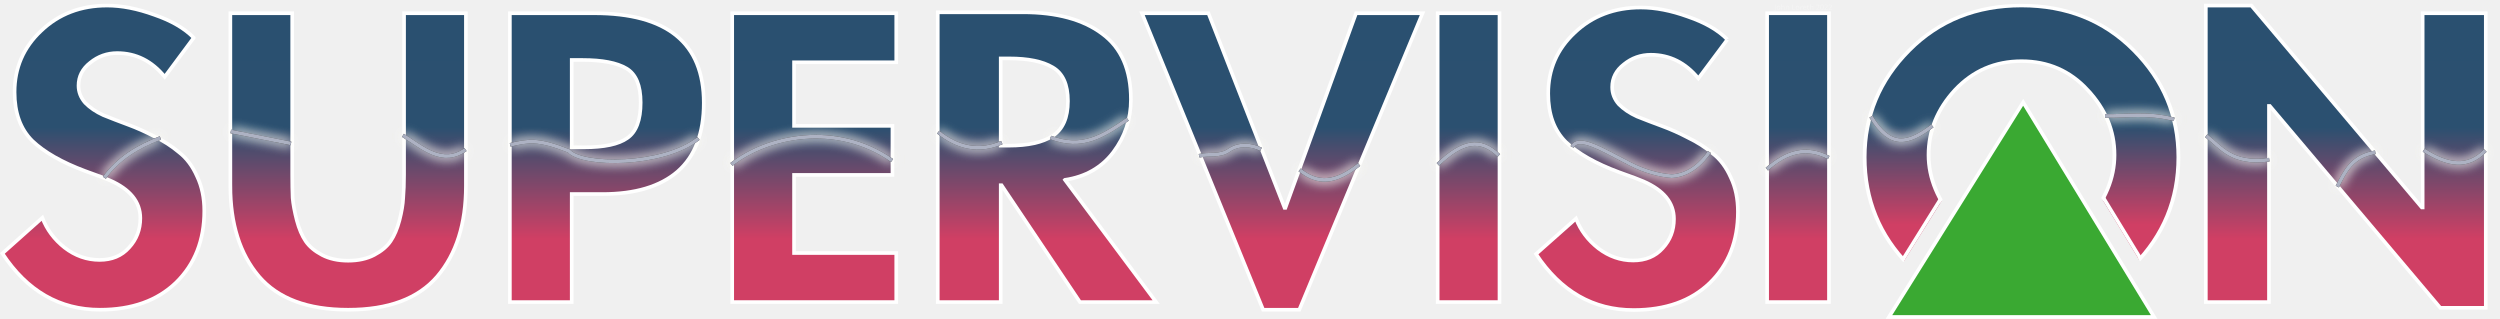
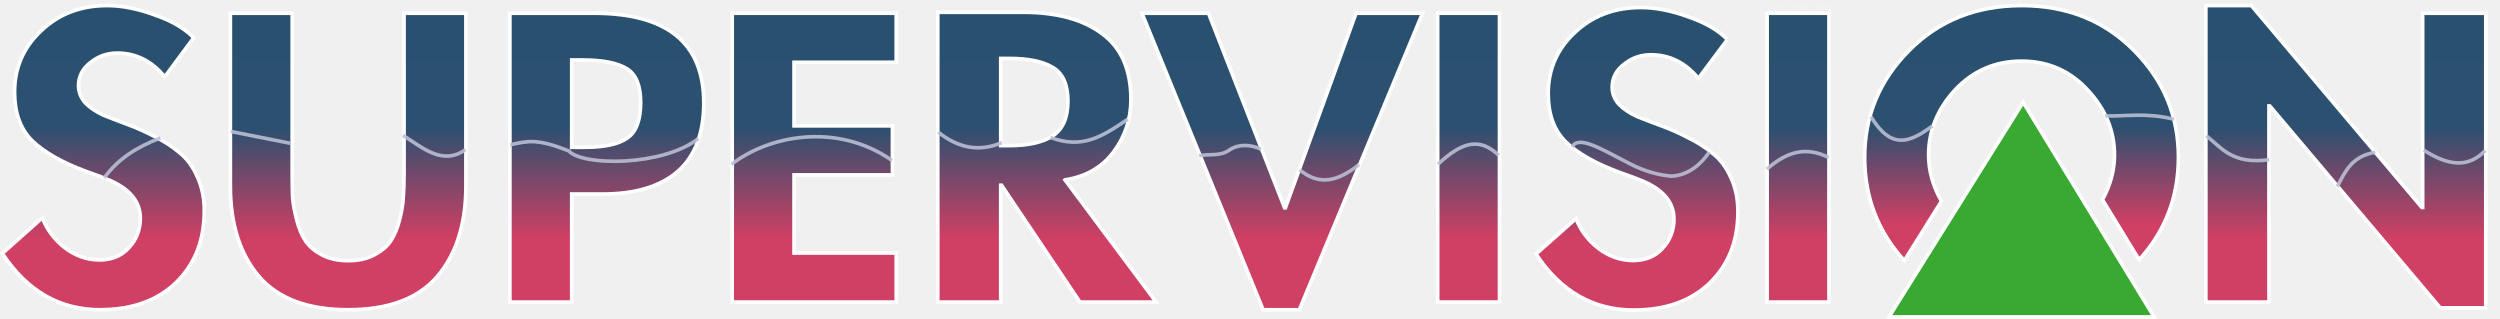
<svg xmlns="http://www.w3.org/2000/svg" xmlns:xlink="http://www.w3.org/1999/xlink" height="175.651" viewBox="0 0 688.73 87.826" width="1377.46">
  <linearGradient id="a">
    <stop offset="0" stop-color="#d03f64" />
    <stop offset=".265" stop-color="#d03f64" />
    <stop offset=".6" stop-color="#2b5070" />
    <stop offset="1" stop-color="#2a5070" />
  </linearGradient>
-   <clipPath id="b">
-     <path d="m126.374 121.814h20.527v21.204h-20.527zm10.327 7.377-5.179 9.094 10.231 0z" />
-   </clipPath>
-   <linearGradient id="c" gradientUnits="userSpaceOnUse" x1="321.904" x2="321.904" xlink:href="#a" y1="108.316" y2="16.729" />
-   <linearGradient id="d" gradientUnits="userSpaceOnUse" x1="136.468" x2="136.468" xlink:href="#a" y1="137.766" y2="126.873" />
-   <filter id="e" color-interpolation-filters="sRGB" height="1.411" width="1.012" x="-.006" y="-.213">
-     <feGaussianBlur result="result6" stdDeviation="1.534" />
-     <feComposite in="SourceGraphic" in2="result6" operator="atop" result="result8" />
-     <feComposite in="result8" in2="SourceAlpha" operator="over" result="result9" />
-     <feColorMatrix result="result10" values="1 0 0 0 0 0 1 0 0 0 0 0 1 0 0 0 0 0 1 0" />
-     <feBlend in="result10" in2="result6" mode="normal" />
-   </filter>
+   <linearGradient id="b" gradientUnits="userSpaceOnUse" x1="321.904" x2="321.904" xlink:href="#a" y1="108.316" y2="16.729" />
+   <linearGradient id="c" gradientTransform="matrix(16.42172 0 0 14.95713 -1129.991 -1893.698)" gradientUnits="userSpaceOnUse" x1="136.468" x2="136.468" xlink:href="#a" y1="137.766" y2="126.873" />
  <g transform="translate(-24.70667 -18.3232)">
    <text fill="#ef00eb" font-family="TrasksHand" font-size="2" stroke="#0105ff" stroke-width="2.5" x="513.529" y="21.025">
      <tspan fill="#fafafa" fill-opacity=".4" font-size="2" stroke="none" stroke-width="2.5" x="513.529" y="21.025">John Loreth 2022</tspan>
    </text>
-     <g fill="url(#c)" stroke="#fff">
-       <g fill="url(#c)" stroke-width="1">
+     <g fill="url(#b)" stroke="#fff">
+       <g fill="url(#b)" stroke-width="1">
        <path d="m78.08 28.725-7.995 10.764q-5.33-6.543-13.093-6.543-4.171 0-7.415 2.638-3.244 2.533-3.244 6.332 0 2.638 1.854 4.749 1.97 2.005 4.982 3.377 3.128 1.266 6.836 2.638 3.708 1.372 7.299 3.271 3.708 1.794 6.72 4.327 3.128 2.427 4.982 6.648 1.97 4.116 1.97 9.498 0 12.136-7.763 19.734-7.763 7.493-20.971 7.493-16.684 0-26.881-15.513l11.007-9.814q1.854 4.854 6.141 8.231 4.403 3.377 9.617 3.377 5.098 0 8.111-3.377 3.128-3.377 3.128-8.126 0-6.754-8.458-10.448-1.39-.633-6.72-2.533-9.617-3.588-14.599-8.337-4.866-4.854-4.866-13.402 0-10.025 7.299-16.885 7.299-6.965 18.191-6.965 6.025 0 12.977 2.533 7.068 2.427 10.891 6.332z" />
        <path d="m88.169 69.566v-47.594h17.032v44.534q0 3.588.116 6.332.232 2.638 1.159 6.226.927 3.483 2.433 5.699 1.506 2.216 4.519 3.799 3.012 1.583 7.184 1.583 4.171 0 7.184-1.583 3.012-1.583 4.519-3.799 1.506-2.216 2.433-5.699.927-3.588 1.043-6.226.232-2.744.232-6.332v-44.534h17.032v47.594q0 15.619-7.879 24.905-7.879 9.181-24.563 9.181-16.684 0-24.563-9.181-7.879-9.287-7.879-24.905z" />
        <path d="m182.206 71.782v29.76h-17.032v-79.57h23.173q30.241 0 30.241 24.694 0 12.558-7.184 18.89-7.184 6.226-20.74 6.226zm0-36.936v24.061h3.476q8.226 0 11.818-2.533 3.708-2.533 3.708-9.814 0-7.071-3.939-9.392-3.939-2.322-12.05-2.322z" />
        <path d="m271.612 35.479h-28.155v17.518h27.112v13.508h-27.112v21.528h28.155v13.508h-45.187v-79.57h45.187z" />
        <path d="m318.091 67.872 25.13 33.67h-21l-21.59-32.187h-.236v32.187h-17.343v-79.833h23.478q13.922 0 21.826 5.929 7.905 5.823 7.905 18.105 0 8.047-4.837 14.505-4.837 6.353-13.332 7.623zm-17.697-33.458v24.035h2.242q7.905 0 12.034-2.647 4.247-2.753 4.247-9.635 0-6.882-4.247-9.317-4.129-2.435-11.916-2.435z" />
        <path d="m357.625 21.971 20.971 53.61h.232l19.465-53.61h18.307l-33.948 81.681h-9.964l-33.369-81.681z" />
        <path d="m437.804 21.971v79.57h-17.032v-79.57z" />
        <path d="m500.589 29.212-7.995 10.706q-5.33-6.508-13.093-6.508-4.171 0-7.415 2.624-3.244 2.519-3.244 6.298 0 2.624 1.854 4.723 1.97 1.994 4.982 3.359 3.128 1.26 6.836 2.624 3.708 1.364 7.299 3.254 3.708 1.784 6.72 4.304 3.128 2.414 4.982 6.613 1.97 4.093 1.97 9.447 0 12.071-7.763 19.628-7.763 7.452-20.971 7.452-16.684 0-26.88-15.43l11.007-9.762q1.854 4.828 6.141 8.187 4.403 3.359 9.617 3.359 5.098 0 8.111-3.359 3.128-3.359 3.128-8.082 0-6.718-8.458-10.391-1.39-.63-6.72-2.519-9.617-3.569-14.599-8.292-4.866-4.828-4.866-13.33 0-9.971 7.299-16.794 7.299-6.927 18.191-6.927 6.025 0 12.977 2.519 7.068 2.414 10.891 6.298z" />
        <path d="m528.57 21.971v79.57h-17.032v-79.57z" />
      </g>
-       <path clip-path="url(#b)" d="m140.405 136.381q-1.482 1.637-3.768 1.637-2.286 0-3.782-1.637-1.482-1.651-1.482-3.979 0-2.286 1.496-3.937 1.496-1.651 3.768-1.651 2.272 0 3.768 1.651 1.496 1.651 1.496 3.937 0 2.328-1.496 3.979zm-1.552-6.463q-.889-1.058-2.215-1.058-1.326 0-2.23 1.058-.889 1.058-.889 2.399 0 1.284.931 2.469.931 1.185 2.187 1.185 1.256 0 2.187-1.185.931-1.185.931-2.469 0-1.341-.903-2.399z" fill="url(#d)" stroke-width=".128" transform="matrix(8.210861 0 0 7.478566 -540.2886 -928.5257)" />
-       <path d="m632.4 101.542v-81.681h12.538l46.959 55.615h.236v-53.504h17.388v81.153h-12.538l-46.959-55.615h-.236v54.032z" fill="url(#c)" stroke-width="1" />
-       <path d="m549.018 89.689 10.237-16.425m55.08 16.18-10.215-16.73" fill="#fff" />
+       <path d="m1113.838 3.076c-24.872 0-45.498 8.231-61.873 24.693-16.375 16.463-24.562 36.092-24.562 58.887 0 22.004 7.286 40.975 21.858 56.912l20.455-32.715c-4.725-8.26-7.09-16.748-7.09-25.465 0-13.367 4.867-25.326 14.6-35.879 9.887-10.553 22.092-15.83 36.613-15.83 14.522-0 26.648 5.277 36.381 15.83 9.887 10.553 14.83 22.512 14.83 35.879 0 8.425-2.206 16.638-6.621 24.637l20.188 33.098c14.438-15.845 21.656-34.667 21.656-56.467 0-22.795-8.187-42.424-24.562-58.887-16.375-16.463-36.999-24.693-61.871-24.693z" fill="url(#c)" stroke-width="2" transform="matrix(.5 0 0 .5 24.70667 18.3232)" />
+       <path d="m632.4 101.542v-81.681h12.538l46.959 55.615h.236v-53.504h17.388v81.153h-12.538l-46.959-55.615h-.236v54.032z" fill="url(#b)" stroke-width="1" />
    </g>
    <path d="m582.076 46.506 36.074 59.143h-73.05z" fill="#3aa932" stroke="#fff" />
-     <g fill="none">
-       <path d="m692.418 59.694c6.583 4.154 12.043 5.172 16.978.093m-40.782 9.945c2.234-4.335 4.018-8.341 10.48-9.457m-46.594-4.552c4.131 3.138 7.012 8.018 17.385 6.589m-45.248-12.051c6.206.134 11.433-.982 19.037.939m-83.53-.739c5.394 8.84 10.236 7.578 16.929 2.532m-45.62 11.93c5.545-4.857 10.814-6.353 17.048-3.195m-70.68-2.926c1.784-3.407 8.146.677 16.165 4.766 3.883 1.98 8.068 3.088 11.283 3.283 4.99-.296 8.406-3.776 10.35-6.664m-74.791 3.417c6.828-6.414 11.629-7.419 16.804-2.452m-54.882 3.97c5.004 4.004 9.802 3.773 16.389-1.482m-44.085-2.404c2.623-.597 5.714.24 8.234-1.515 2.591-1.805 6.017-1.644 8.824-.272m-57.991-3.251c8.764 3.266 14.169-.194 21.267-5.035m-52.229 3.562c5.325 4.23 11.097 5.655 17.536 2.88m-74.483 6.017c9.934-7.79 28.838-11.875 44.261-1.08m-105.22-4.319c4.961-1.114 7.508-1.759 16.157 1.675 3.685 4.209 25.886 4.312 35.724-3.432m-81.424-.86c5.41 3.371 10.891 8.457 17.247 3.923m-64.688-4.988 16.606 3.299m-51.424 9.448c3.808-5.297 9.141-8.537 15.448-10.964" filter="url(#e)" stroke="#fffff7" />
-       <path d="m53.451 67.293c3.808-5.297 9.141-8.537 15.448-10.964" opacity=".878" stroke="#bcc1d5" />
-       <path d="m88.269 54.545 16.606 3.299" opacity=".878" stroke="#bcc1d5" />
-       <path d="m135.71 55.61c5.41 3.371 10.891 8.457 17.247 3.923" opacity=".878" stroke="#bcc1d5" />
-       <path d="m165.254 58.227c4.961-1.114 7.508-1.759 16.157 1.675 3.685 4.209 25.886 4.312 35.724-3.432" opacity=".878" stroke="#bcc1d5" />
-       <path d="m226.212 63.626c9.934-7.79 28.838-11.875 44.261-1.08" opacity=".878" stroke="#bcc1d5" />
-       <path d="m283.16 54.729c5.325 4.23 11.097 5.655 17.536 2.88" opacity=".878" stroke="#bcc1d5" />
-       <path d="m314.121 56.201c8.764 3.266 14.169-.194 21.267-5.035" opacity=".878" stroke="#bcc1d5" />
-       <path d="m355.054 61.24c2.623-.597 5.714.24 8.234-1.515 2.591-1.805 6.017-1.644 8.824-.272" opacity=".878" stroke="#bcc1d5" />
-       <path d="m382.751 65.126c5.004 4.004 9.802 3.773 16.389-1.482" opacity=".878" stroke="#bcc1d5" />
-       <path d="m420.829 63.607c6.828-6.414 11.629-7.419 16.804-2.452" opacity=".878" stroke="#bcc1d5" />
-       <path d="m457.821 58.805c1.784-3.407 8.146.677 16.165 4.766 3.883 1.98 8.068 3.088 11.283 3.283 4.99-.296 8.406-3.776 10.35-6.664" opacity=".878" stroke="#bcc1d5" />
-       <path d="m511.453 64.926c5.545-4.857 10.814-6.353 17.048-3.195" opacity=".878" stroke="#bcc1d5" />
-       <path d="m540.144 50.463c5.394 8.84 10.236 7.578 16.929 2.532" opacity=".878" stroke="#bcc1d5" />
-       <path d="m604.637 50.262c6.206.134 11.433-.982 19.037.939" opacity=".878" stroke="#bcc1d5" />
-       <path d="m632.5 55.725c4.131 3.138 7.012 8.018 17.385 6.589" opacity=".878" stroke="#bcc1d5" />
-       <path d="m668.614 69.733c2.234-4.335 4.018-8.341 10.48-9.457" opacity=".878" stroke="#bcc1d5" />
-       <path d="m692.418 59.694c6.583 4.154 12.043 5.172 16.978.093" opacity=".878" stroke="#bcc1d5" />
+     <g fill="none" stroke="#bcc1d5">
+       <path d="m53.451 67.293c3.808-5.297 9.141-8.537 15.448-10.964" opacity=".878" />
+       <path d="m88.269 54.545 16.606 3.299" opacity=".878" />
+       <path d="m135.71 55.61c5.41 3.371 10.891 8.457 17.247 3.923" opacity=".878" />
+       <path d="m165.254 58.227c4.961-1.114 7.508-1.759 16.157 1.675 3.685 4.209 25.886 4.312 35.724-3.432" opacity=".878" />
+       <path d="m226.212 63.626c9.934-7.79 28.838-11.875 44.261-1.08" opacity=".878" />
+       <path d="m283.16 54.729c5.325 4.23 11.097 5.655 17.536 2.88" opacity=".878" />
+       <path d="m314.121 56.201c8.764 3.266 14.169-.194 21.267-5.035" opacity=".878" />
+       <path d="m355.054 61.24c2.623-.597 5.714.24 8.234-1.515 2.591-1.805 6.017-1.644 8.824-.272" opacity=".878" />
+       <path d="m382.751 65.126c5.004 4.004 9.802 3.773 16.389-1.482" opacity=".878" />
+       <path d="m420.829 63.607c6.828-6.414 11.629-7.419 16.804-2.452" opacity=".878" />
+       <path d="m457.821 58.805c1.784-3.407 8.146.677 16.165 4.766 3.883 1.98 8.068 3.088 11.283 3.283 4.99-.296 8.406-3.776 10.35-6.664" opacity=".878" />
+       <path d="m511.453 64.926c5.545-4.857 10.814-6.353 17.048-3.195" opacity=".878" />
+       <path d="m540.144 50.463c5.394 8.84 10.236 7.578 16.929 2.532" opacity=".878" />
+       <path d="m604.637 50.262c6.206.134 11.433-.982 19.037.939" opacity=".878" />
+       <path d="m632.5 55.725c4.131 3.138 7.012 8.018 17.385 6.589" opacity=".878" />
+       <path d="m668.614 69.733c2.234-4.335 4.018-8.341 10.48-9.457" opacity=".878" />
+       <path d="m692.418 59.694c6.583 4.154 12.043 5.172 16.978.093" opacity=".878" />
    </g>
  </g>
</svg>
